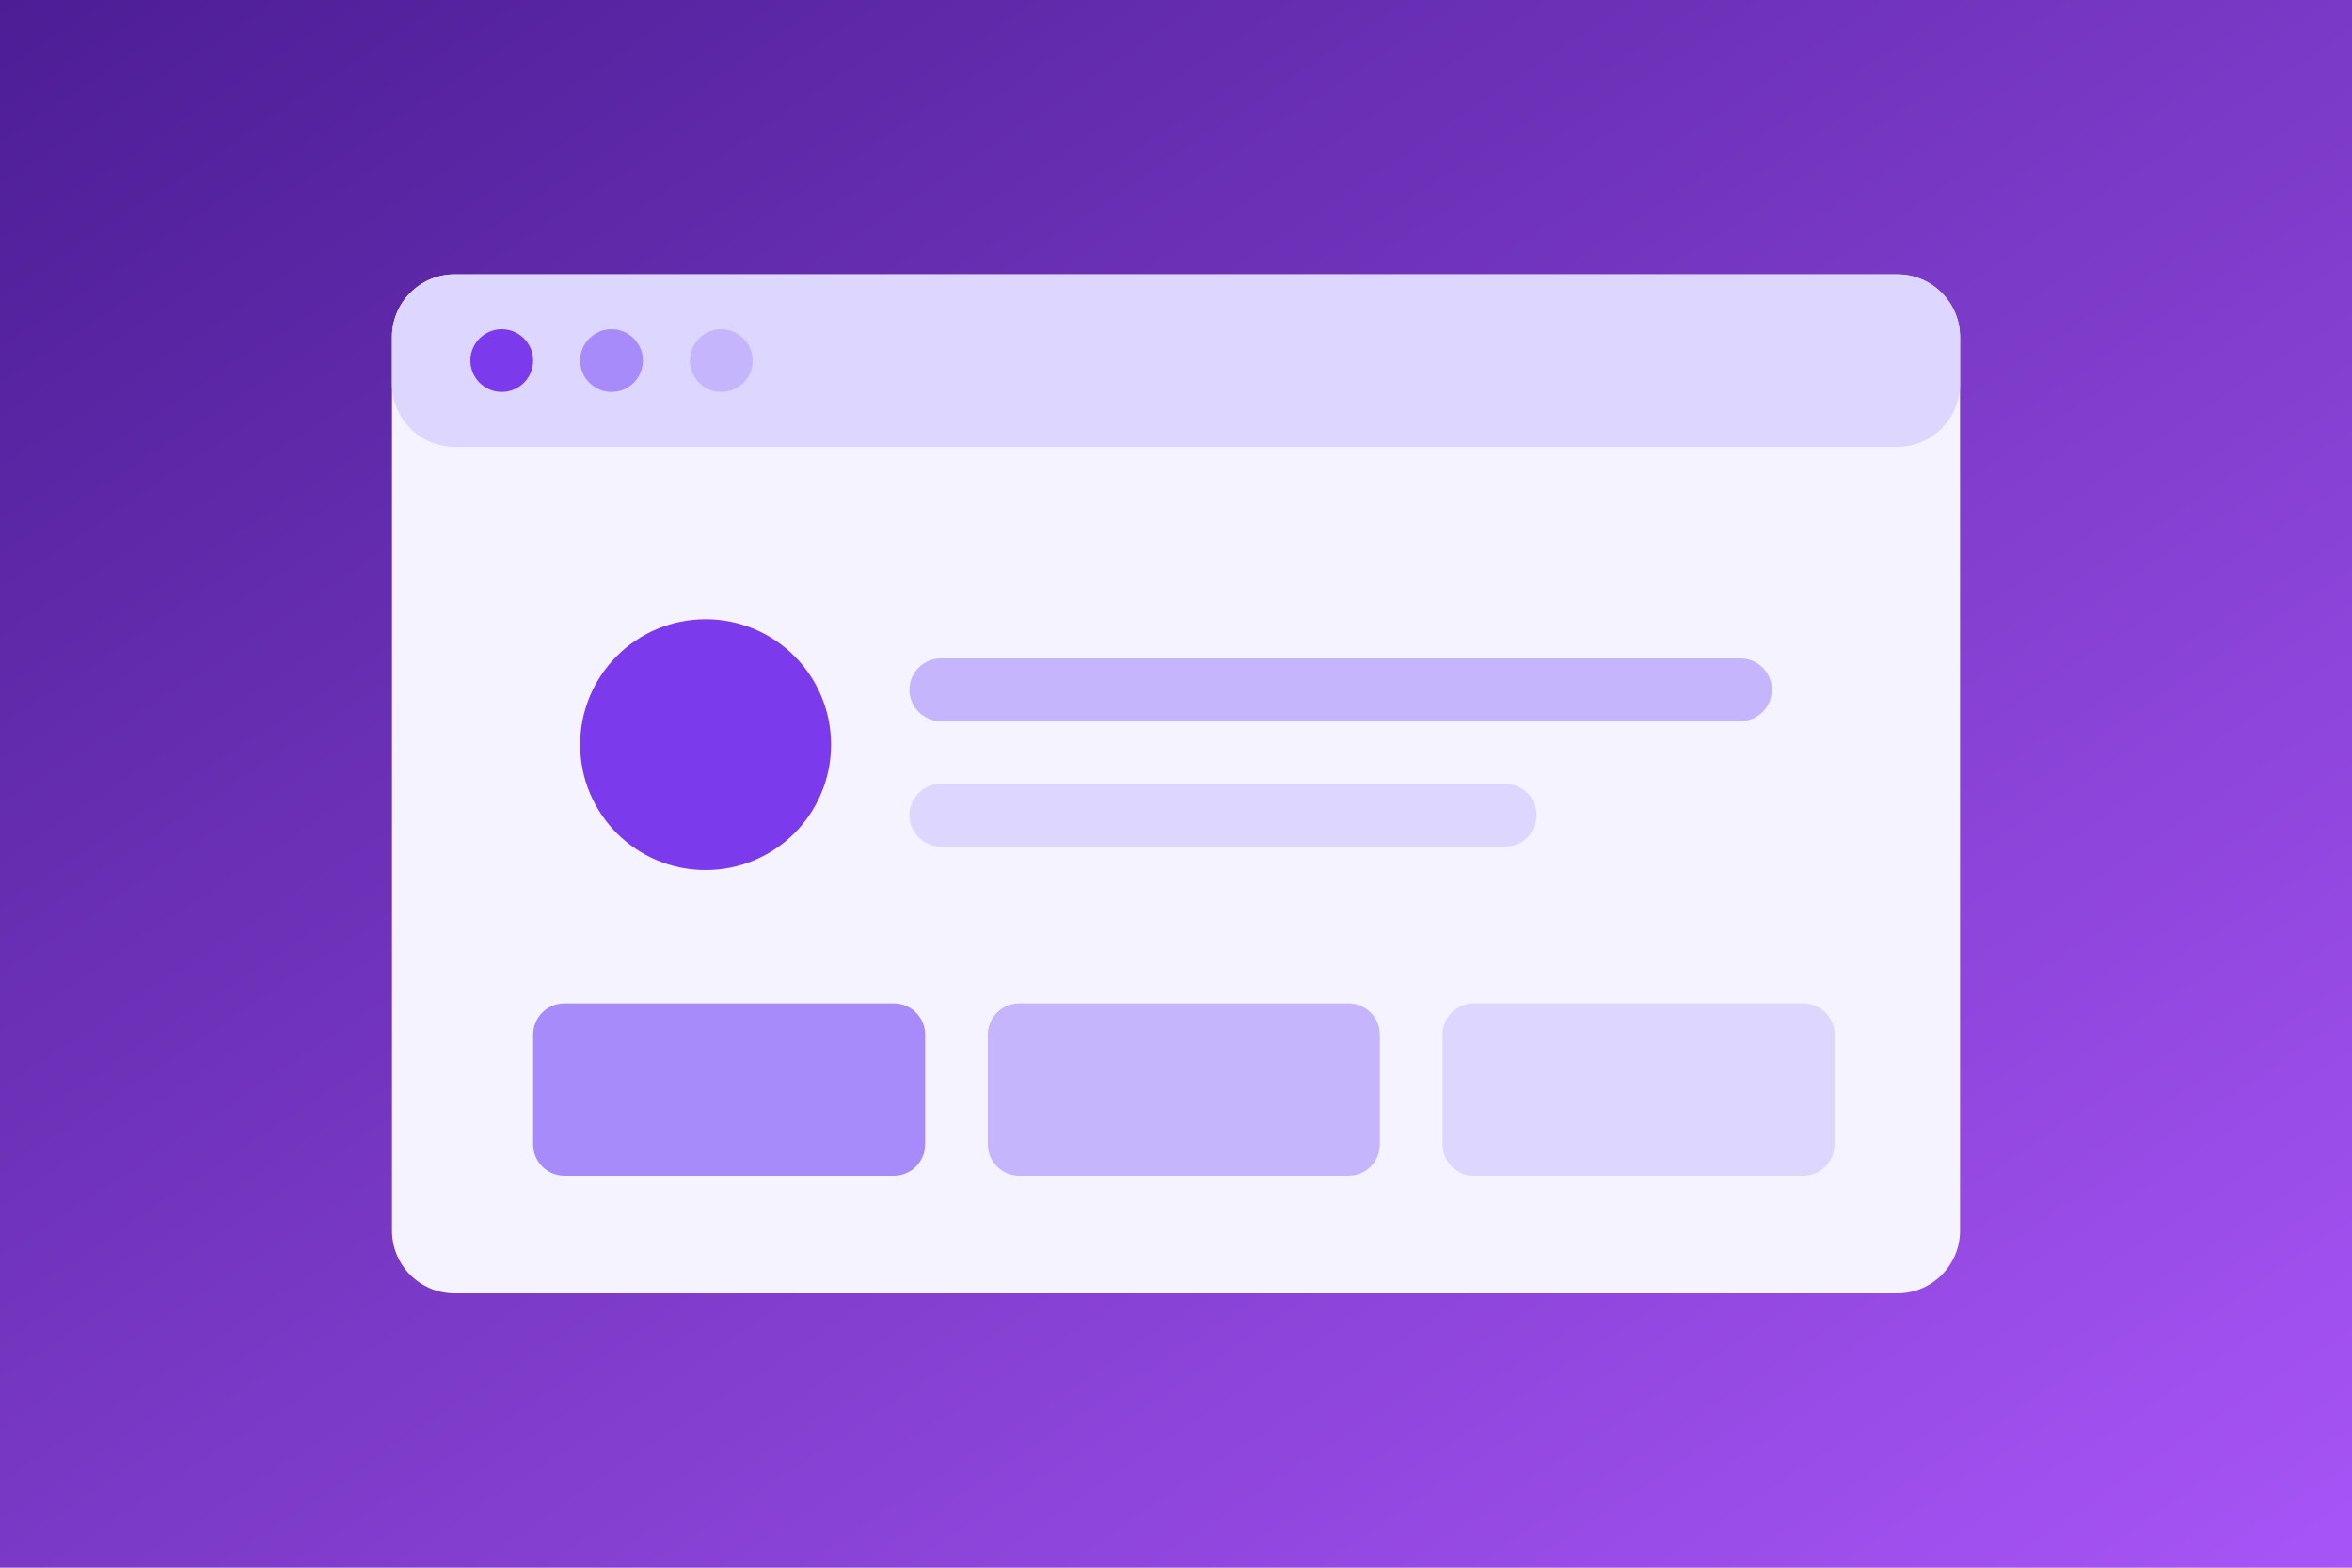
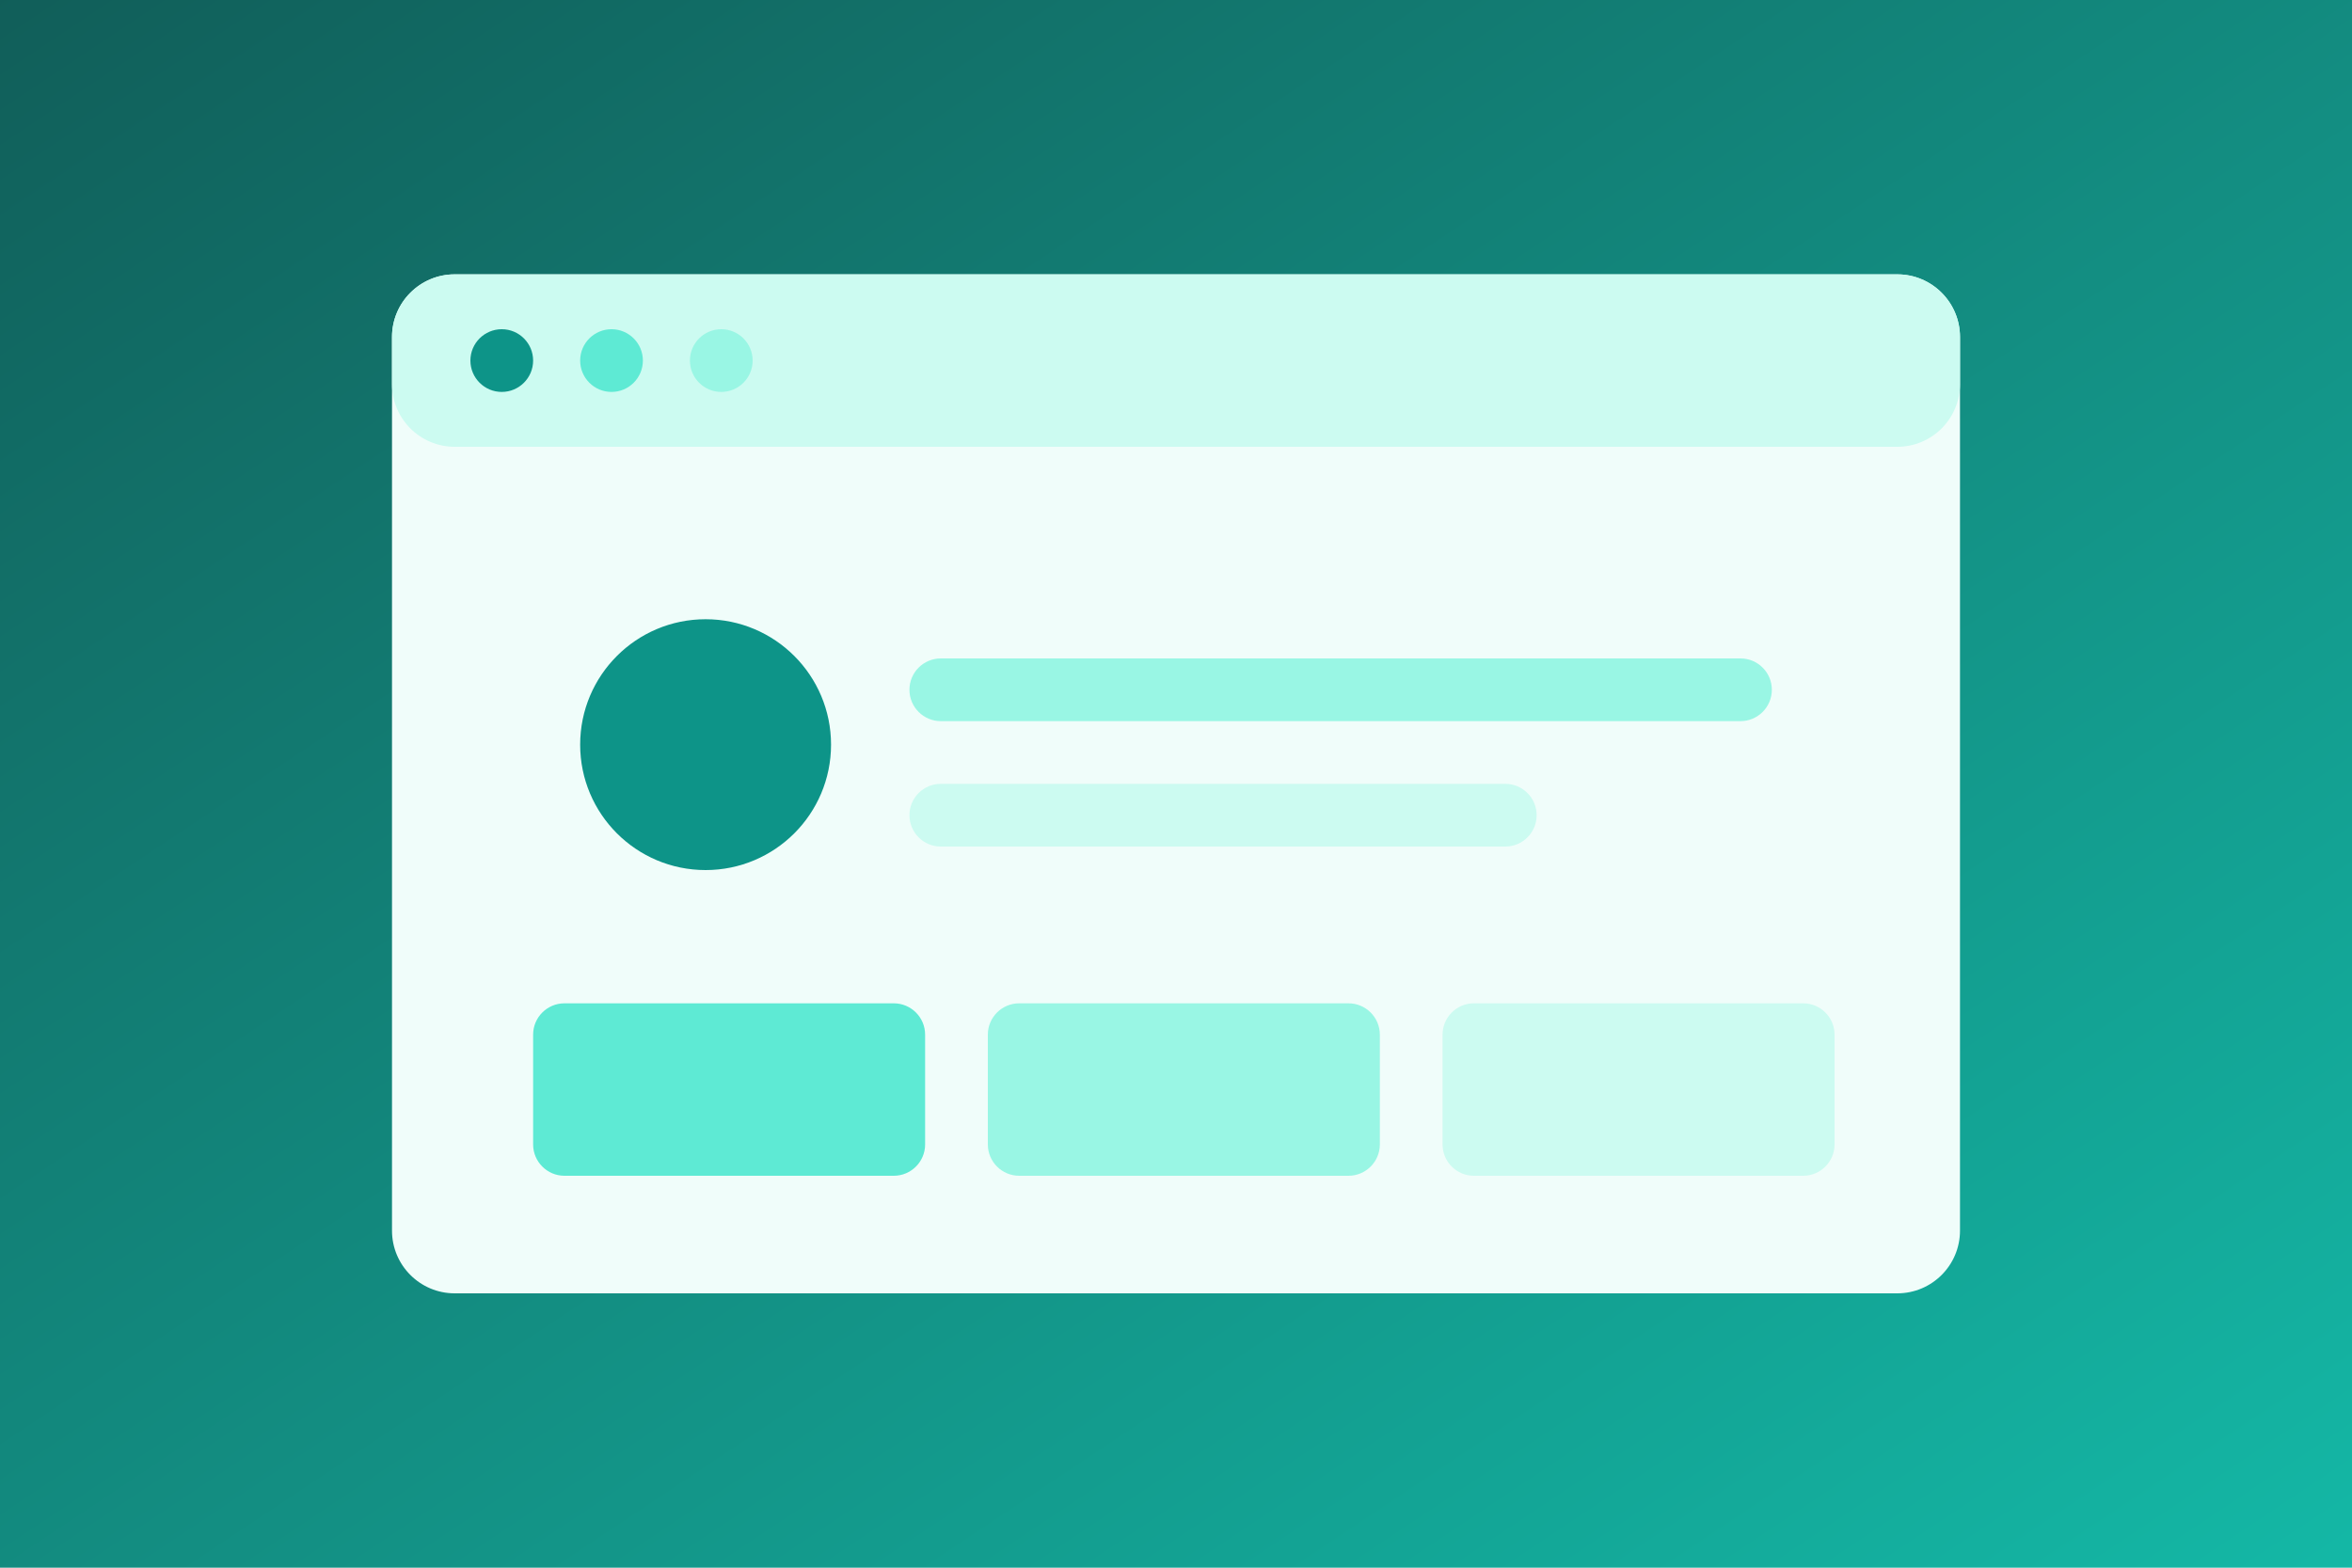
<svg xmlns="http://www.w3.org/2000/svg" viewBox="0 0 300 200" width="300" height="200">
  <defs>
    <linearGradient id="g" x1="0" y1="0" x2="1" y2="1">
-       <stop offset="0" stop-color="#4c1d95" />
-       <stop offset="1" stop-color="#a855f7" />
+       <stop offset="0" stop-color="#115e59" />
+       <stop offset="1" stop-color="#14b8a6" />
    </linearGradient>
  </defs>
  <rect width="300" height="200" fill="url(#g)" />
-   <rect x="50" y="35" width="200" height="130" rx="8" fill="#f5f3ff" />
-   <rect x="50" y="35" width="200" height="22" rx="8" fill="#ddd6fe" />
-   <circle cx="64" cy="46" r="4" fill="#7c3aed" />
-   <circle cx="78" cy="46" r="4" fill="#a78bfa" />
-   <circle cx="92" cy="46" r="4" fill="#c4b5fd" />
-   <circle cx="90" cy="95" r="16" fill="#7c3aed" />
-   <rect x="116" y="84" width="110" height="8" rx="4" fill="#c4b5fd" />
-   <rect x="116" y="100" width="80" height="8" rx="4" fill="#ddd6fe" />
-   <rect x="68" y="128" width="50" height="22" rx="4" fill="#a78bfa" />
-   <rect x="126" y="128" width="50" height="22" rx="4" fill="#c4b5fd" />
-   <rect x="184" y="128" width="50" height="22" rx="4" fill="#ddd6fe" />
+   <rect x="50" y="35" width="200" height="130" rx="8" fill="#f0fdfa" />
+   <rect x="50" y="35" width="200" height="22" rx="8" fill="#ccfbf1" />
+   <circle cx="64" cy="46" r="4" fill="#0d9488" />
+   <circle cx="78" cy="46" r="4" fill="#5eead4" />
+   <circle cx="92" cy="46" r="4" fill="#99f6e4" />
+   <circle cx="90" cy="95" r="16" fill="#0d9488" />
+   <rect x="116" y="84" width="110" height="8" rx="4" fill="#99f6e4" />
+   <rect x="116" y="100" width="80" height="8" rx="4" fill="#ccfbf1" />
+   <rect x="68" y="128" width="50" height="22" rx="4" fill="#5eead4" />
+   <rect x="126" y="128" width="50" height="22" rx="4" fill="#99f6e4" />
+   <rect x="184" y="128" width="50" height="22" rx="4" fill="#ccfbf1" />
</svg>
